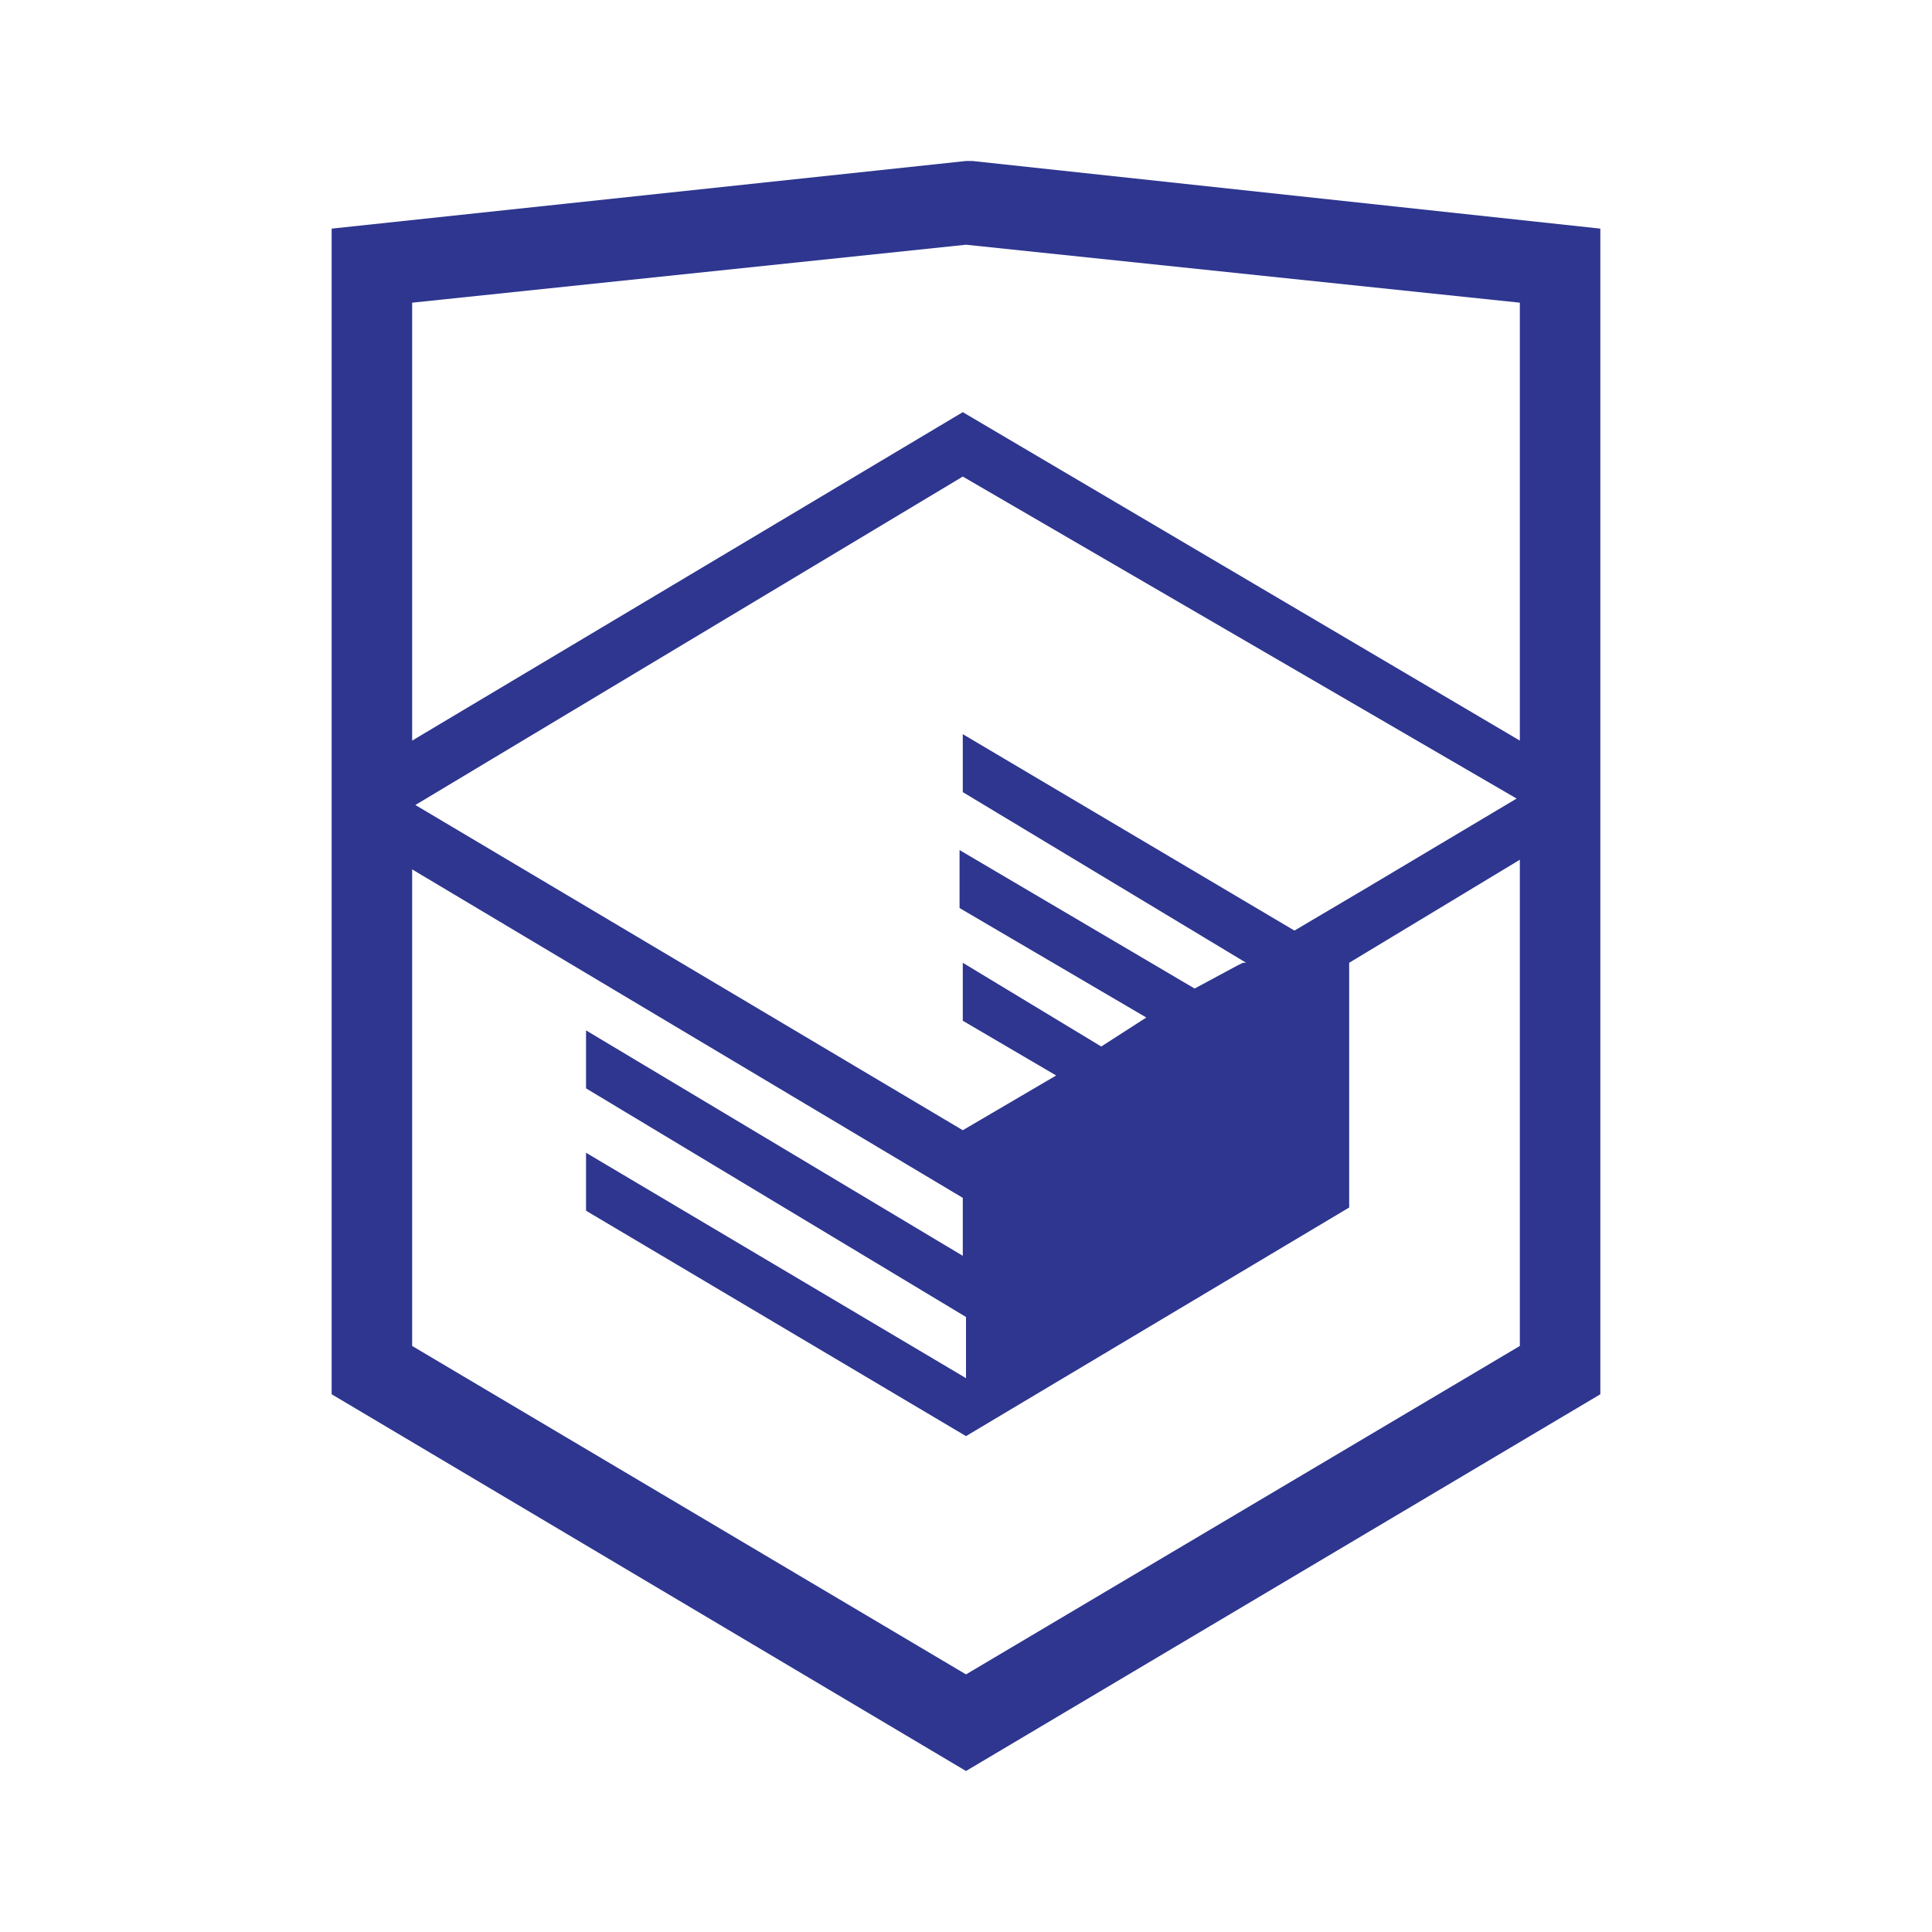
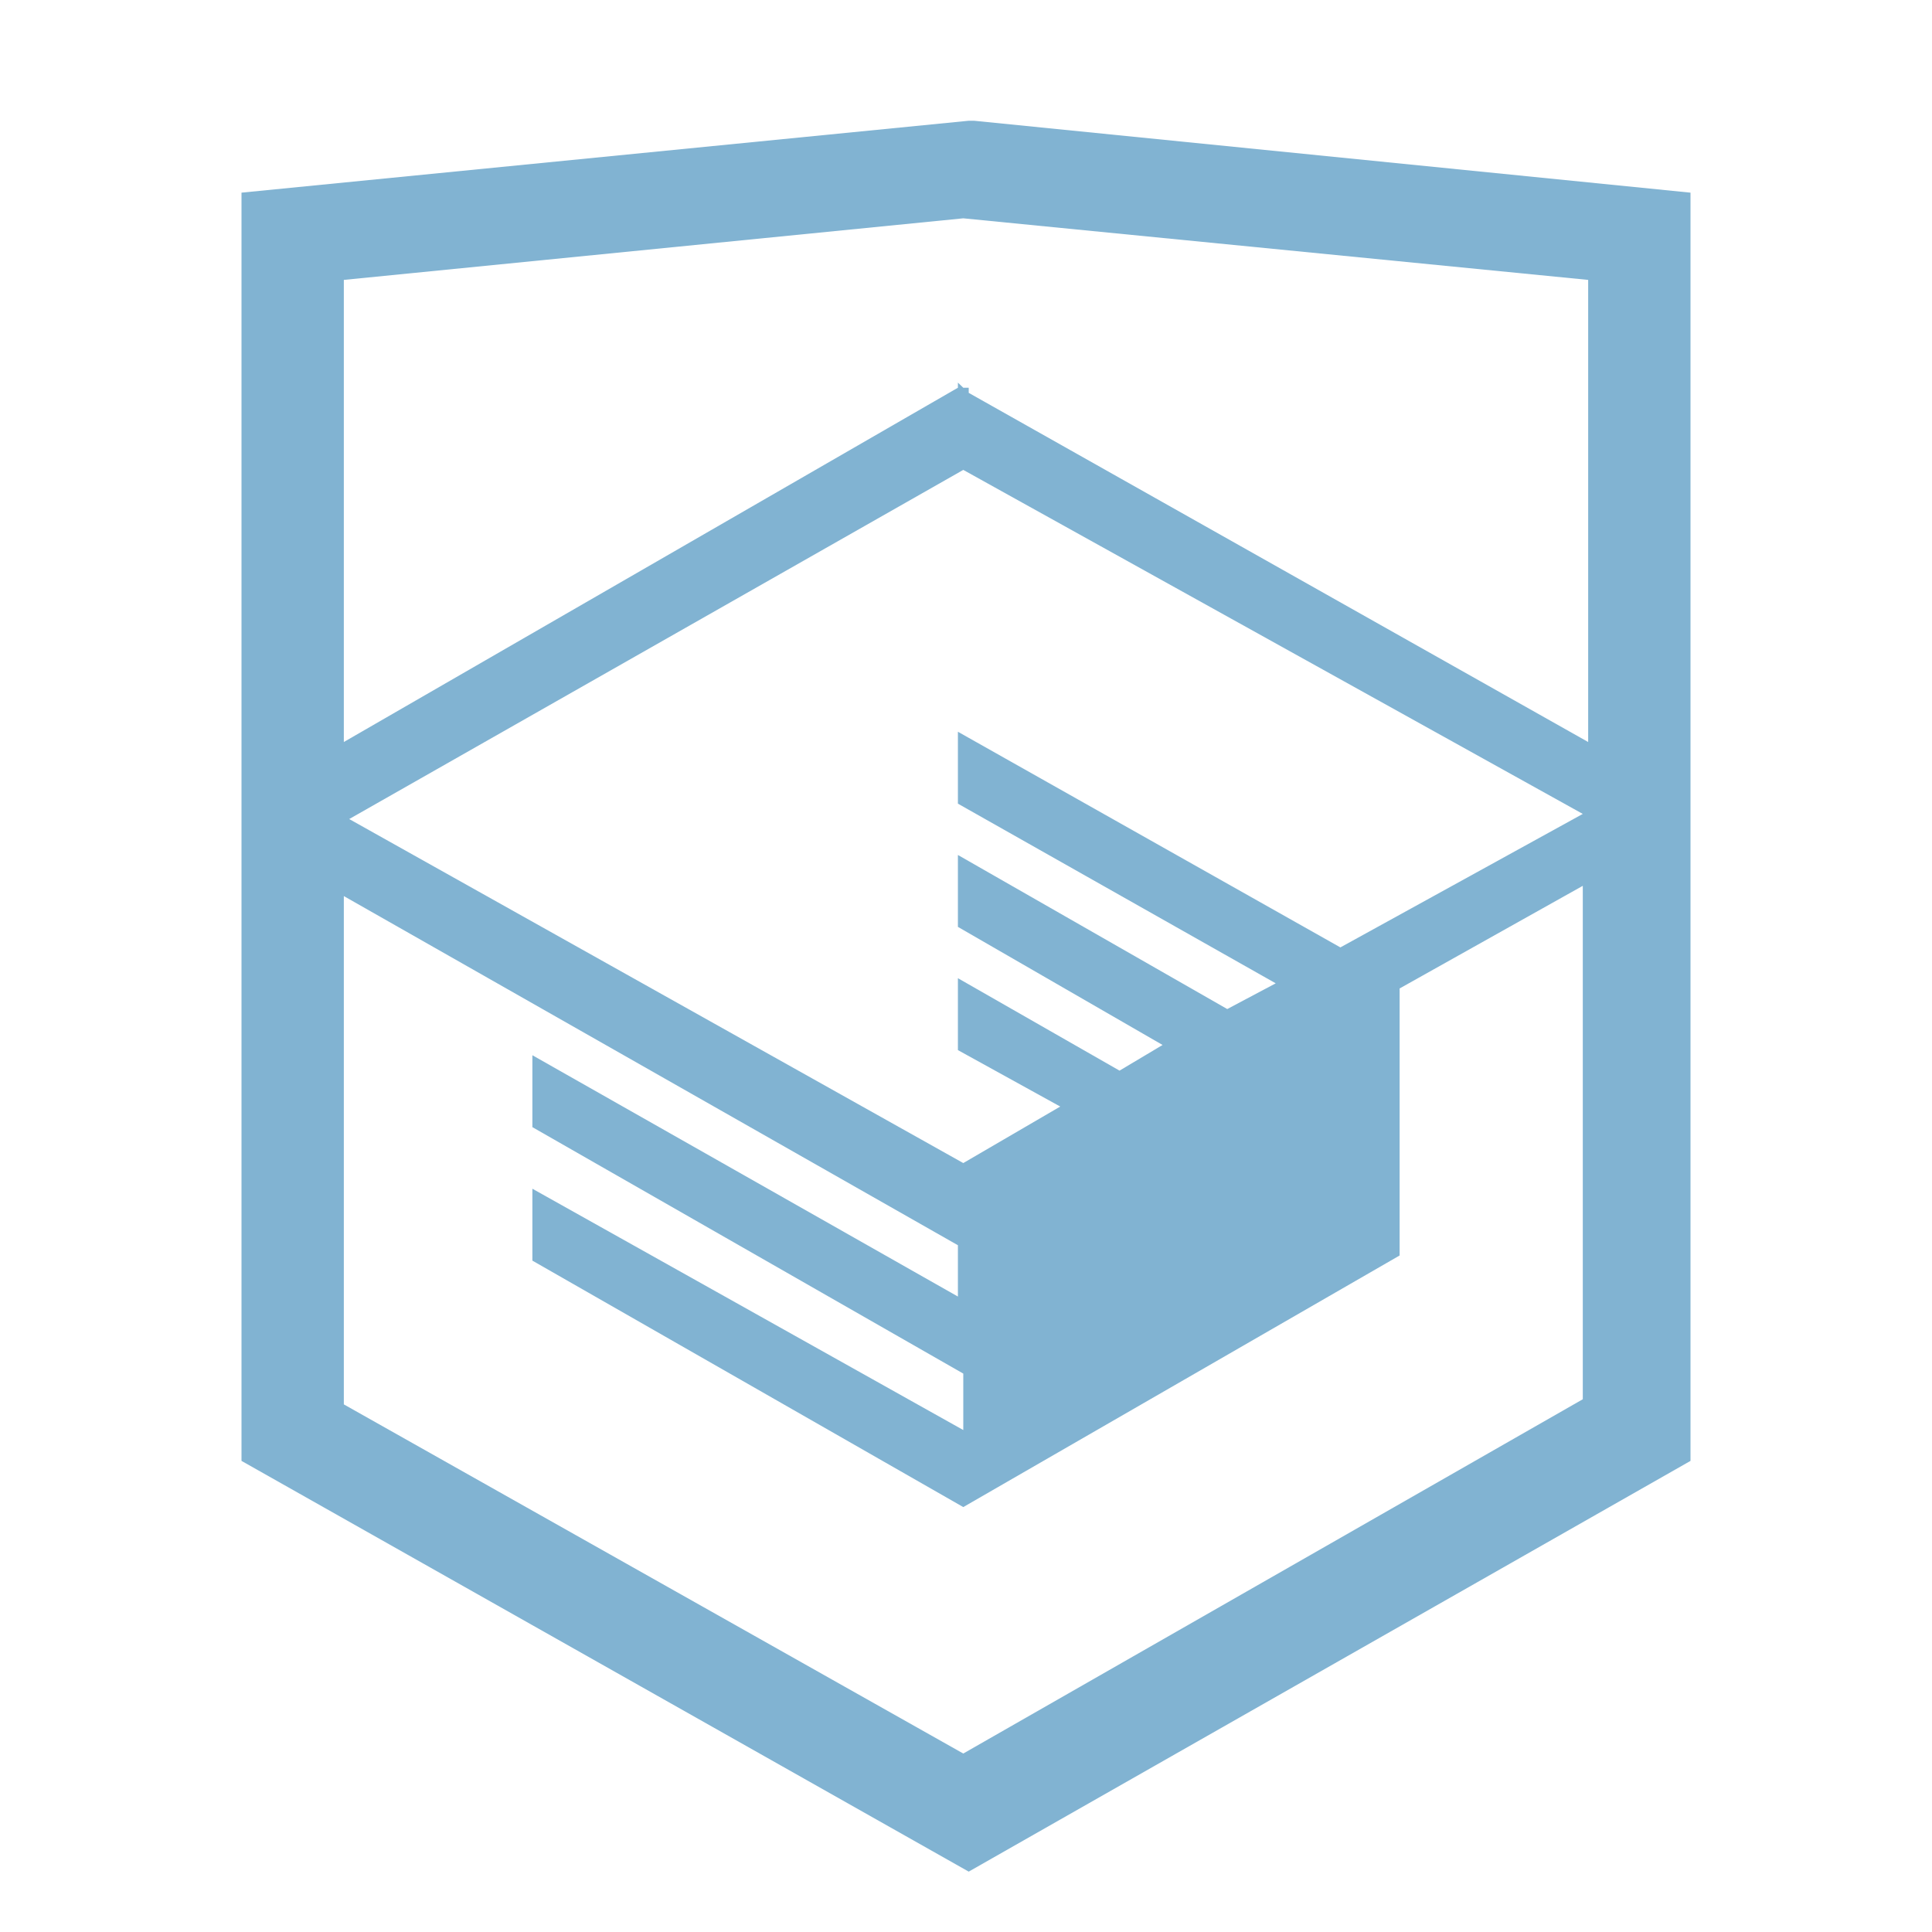
- <svg xmlns="http://www.w3.org/2000/svg" viewBox="0 0 60 60">
-   <path fill="#2E368F" d="M30.2 5h-.2l-19.7 2.1v36.2l19.7 11.7 19.7-11.7v-36.2l-19.5-2.1zm17 36.8l-17.2 10.2-17.2-10.2v-14.8l17.1 10.2v1.8l-11.7-7v1.8l11.8 7.1v1.9l-11.8-7v1.8l11.8 7 11.9-7.1v-7.6l5.3-3.2v15.1zm-.1-17l-4.7 2.8-2.2 1.3-10.3-6.1v1.8l8.8 5.3h-.1l-.2.1-1.3.7-7.3-4.3v1.8l5.8 3.4-1.4.9-4.3-2.6v1.8l2.9 1.7-2.9 1.7-17-10.1 17-10.2 17.2 10zm.1-1.8l-17.3-10.2-17.1 10.2v-13.6l17.2-1.8 17.2 1.8v13.6z" />
+ <svg xmlns="http://www.w3.org/2000/svg" width="32" height="32" viewBox="0 0 32 32" fill="none">
+   <path d="M16.134 2H16.045L4 3.191V24.197L16.045 31L28 24.197V3.191L16.134 2ZM26.305 12.29L16.045 6.507V6.422H15.955L15.866 6.337V6.422L5.695 12.29V4.636L15.955 3.616L26.305 4.636V12.29ZM15.955 7.783L26.216 13.481L22.201 15.692L15.866 12.12V13.311L21.13 16.287L20.327 16.713L15.866 14.161V15.352L19.256 17.308L18.543 17.733L15.866 16.202V17.393L17.561 18.328L15.955 19.264L5.784 13.566L15.955 7.783ZM5.695 14.842L15.866 20.625V21.475L8.818 17.478V18.669L15.955 22.751V23.686L8.818 19.689V20.88L15.955 24.962L23.182 20.795V16.372L26.216 14.672V23.176L15.955 29.044L5.695 23.261V14.842Z" fill="#81B3D2" />
</svg>
